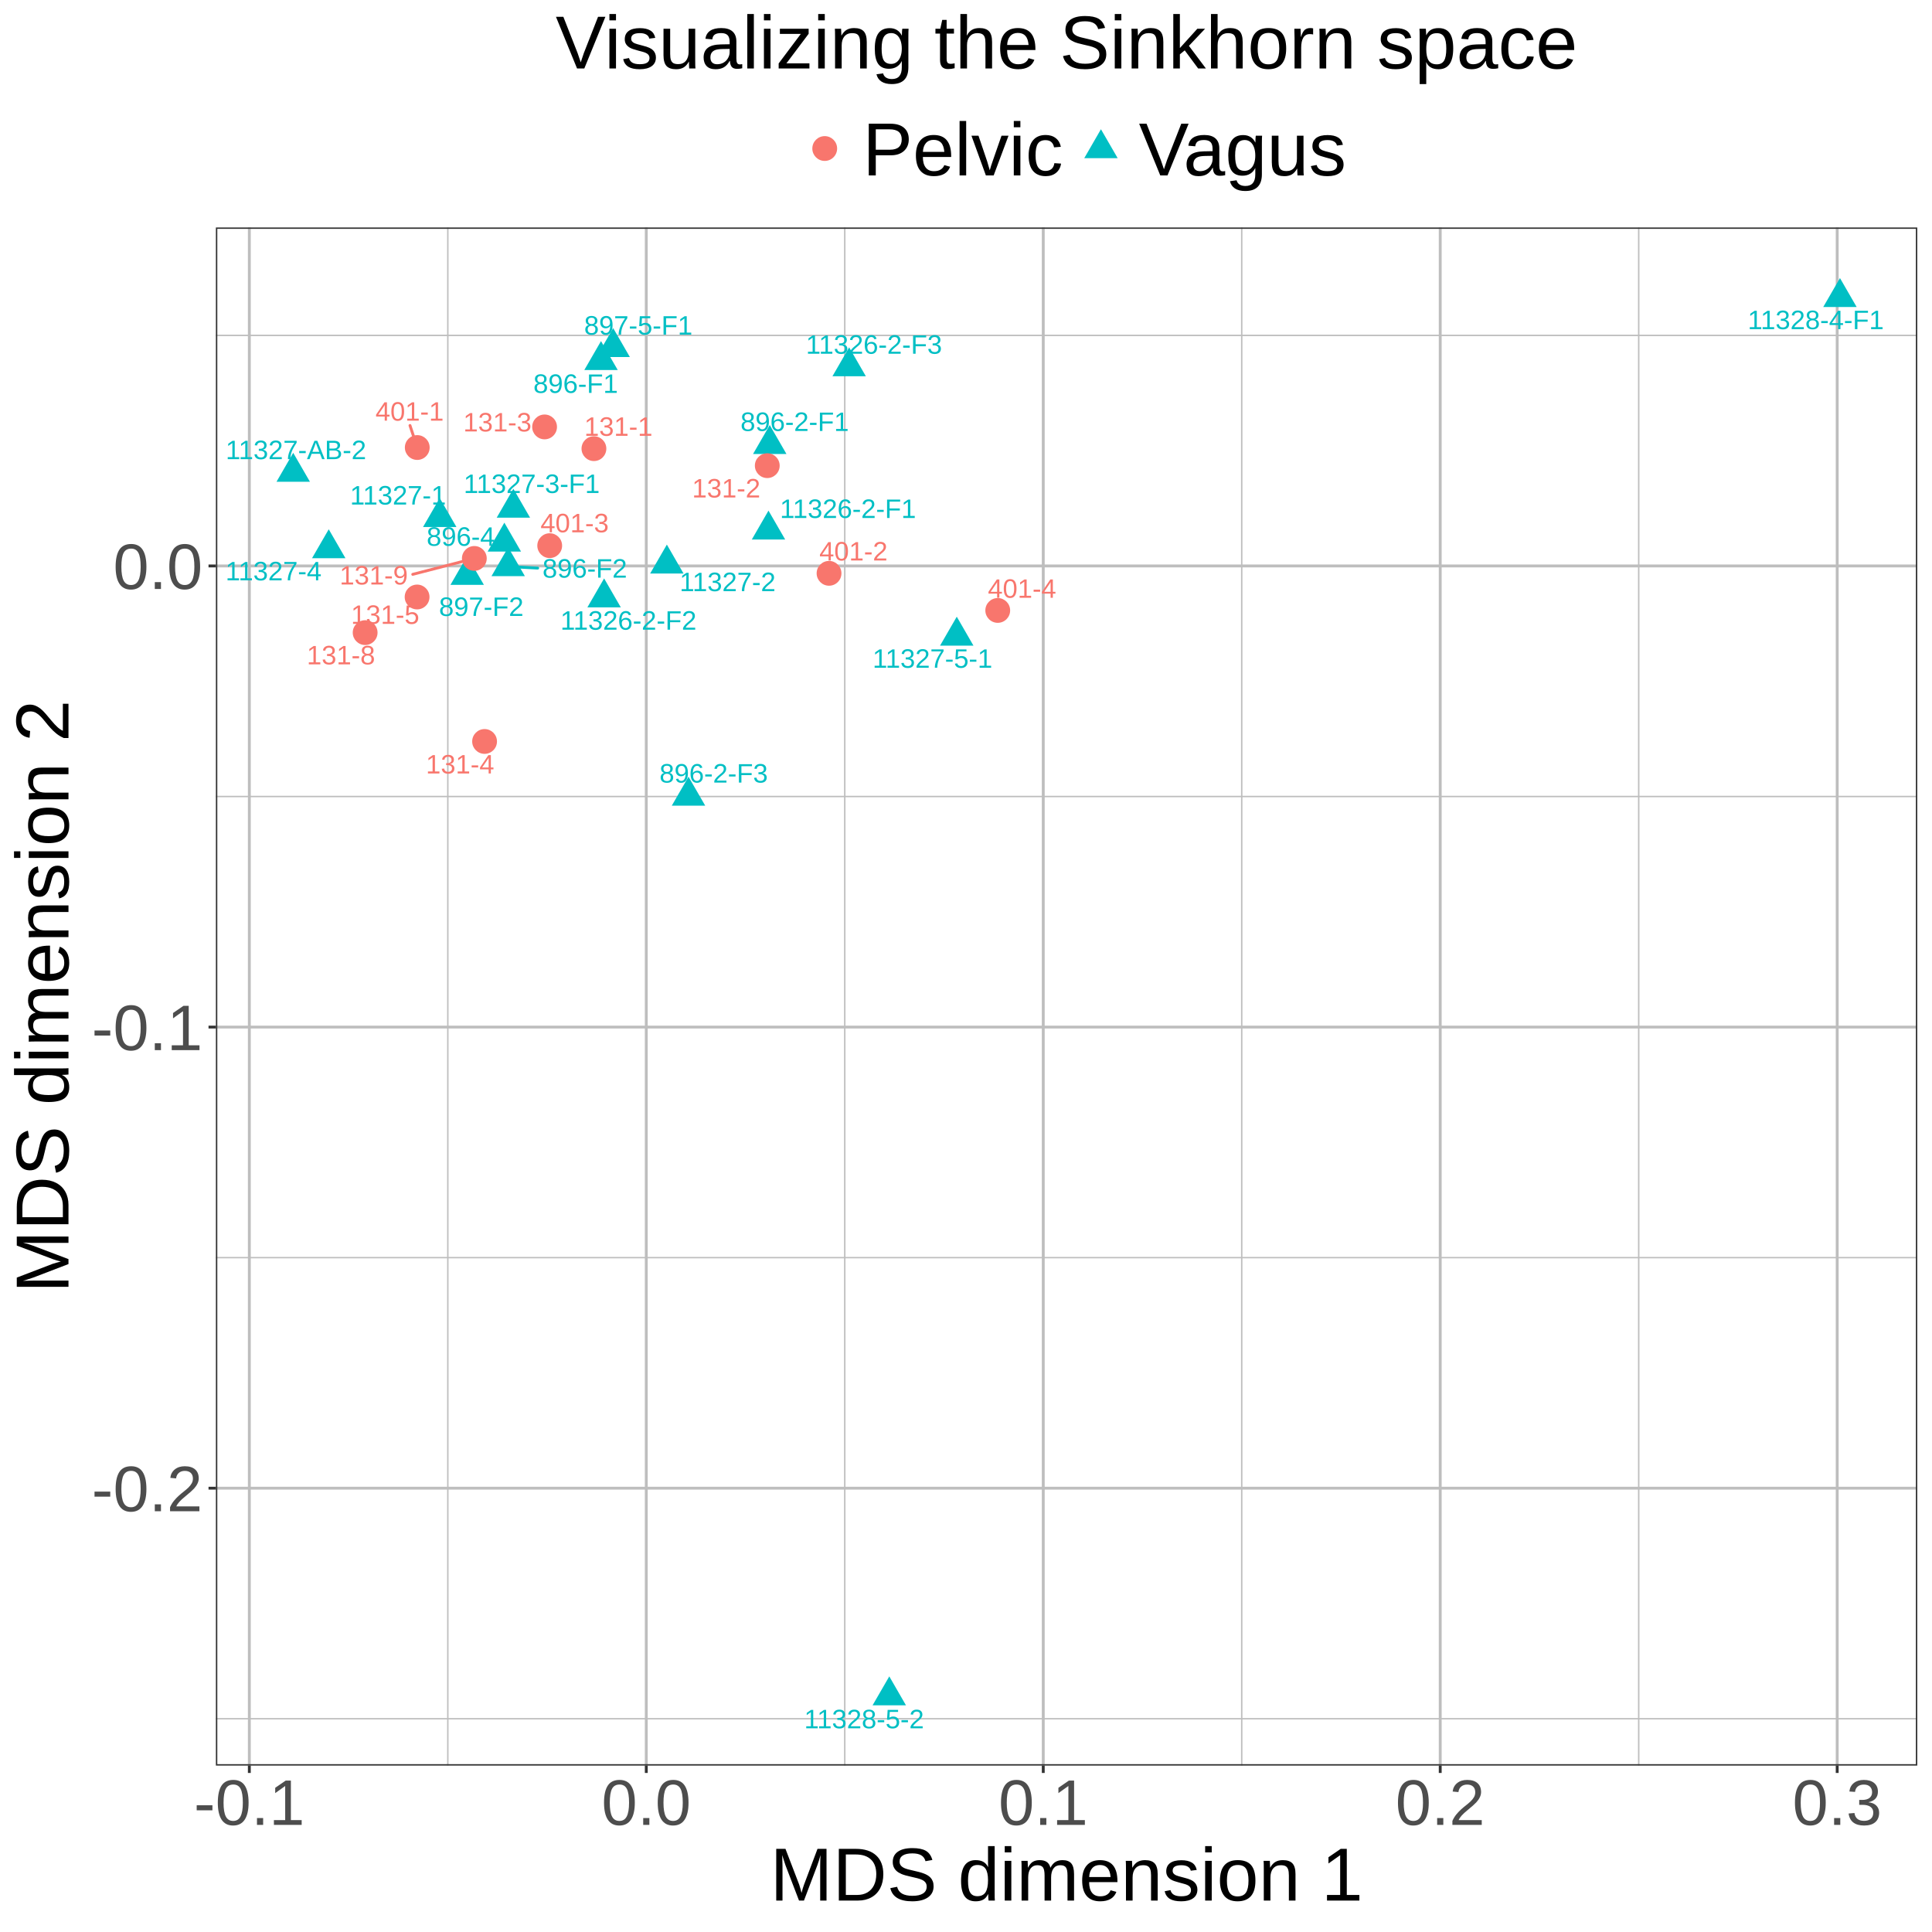
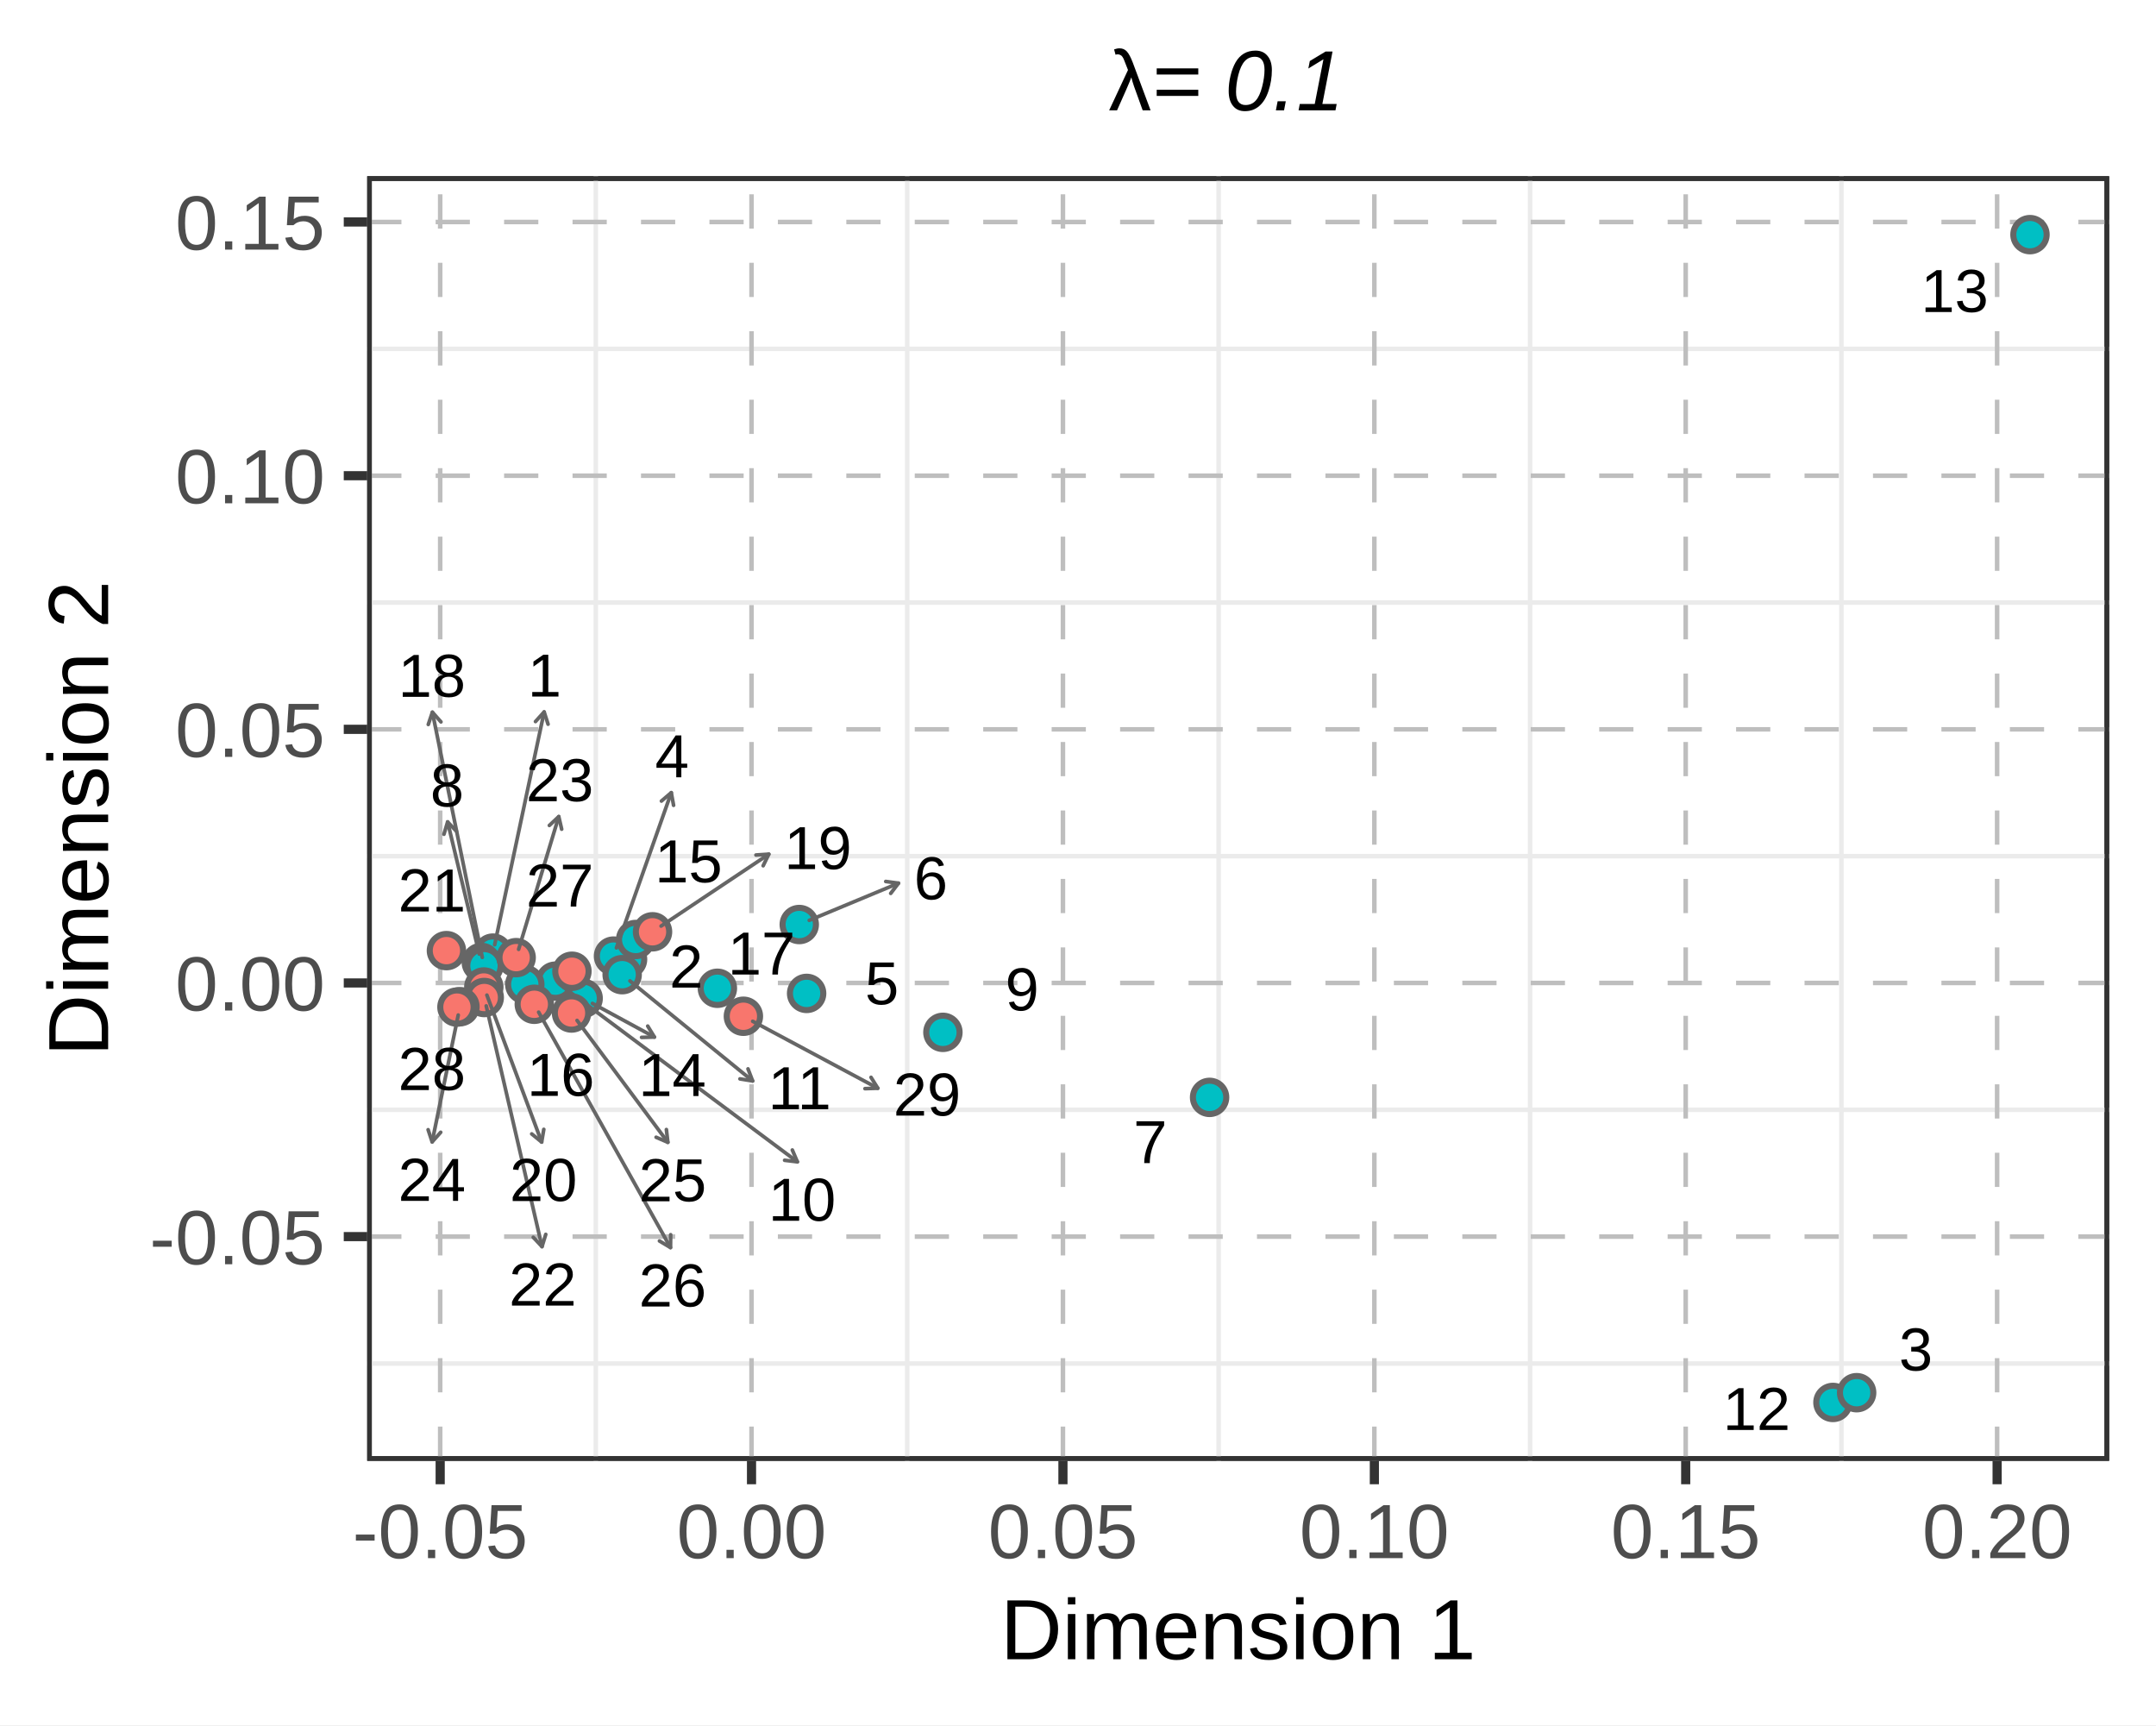
- <svg xmlns="http://www.w3.org/2000/svg" class="svglite" width="720.00pt" height="720.00pt" viewBox="0 0 720.00 720.00">
+ <svg xmlns="http://www.w3.org/2000/svg" class="svglite" width="252.00pt" height="201.60pt" viewBox="0 0 252.00 201.60">
  <defs>
    <style type="text/css">
    .svglite line, .svglite polyline, .svglite polygon, .svglite path, .svglite rect, .svglite circle {
      fill: none;
      stroke: #000000;
      stroke-linecap: round;
      stroke-linejoin: round;
      stroke-miterlimit: 10.00;
    }
    .svglite text {
      white-space: pre;
    }
  </style>
  </defs>
  <rect width="100%" height="100%" style="stroke: none; fill: #FFFFFF;" />
  <defs>
-     <clipPath id="cpMC4wMHw3MjAuMDB8MC4wMHw3MjAuMDA=">
-       <rect x="0.00" y="0.00" width="720.00" height="720.00" />
+     <clipPath id="cpMC4wMHwyNTIuMDB8MC4wMHwyMDEuNjA=">
+       <rect x="0.00" y="0.00" width="252.00" height="201.60" />
    </clipPath>
  </defs>
-   <g clip-path="url(#cpMC4wMHw3MjAuMDB8MC4wMHw3MjAuMDA=)">
-     <rect x="0.00" y="0.00" width="720.00" height="720.00" style="stroke-width: 1.07; stroke: #FFFFFF; fill: #FFFFFF;" />
+   <g clip-path="url(#cpMC4wMHwyNTIuMDB8MC4wMHwyMDEuNjA=)">
+     <rect x="0.00" y="0.00" width="252.00" height="201.60" style="stroke-width: 1.07; stroke: #FFFFFF; fill: #FFFFFF;" />
  </g>
  <defs>
-     <clipPath id="cpODAuNDV8NzE0LjUyfDg0Ljc2fDY1Ny45OA==">
-       <rect x="80.45" y="84.76" width="634.07" height="573.22" />
+     <clipPath id="cpNDIuOTJ8MjQ2LjUyfDIwLjYwfDE3MC43MQ==">
+       <rect x="42.92" y="20.60" width="203.60" height="150.11" />
    </clipPath>
  </defs>
-   <g clip-path="url(#cpODAuNDV8NzE0LjUyfDg0Ljc2fDY1Ny45OA==)">
-     <rect x="80.45" y="84.76" width="634.07" height="573.22" style="stroke-width: 1.07; stroke: none; fill: #FFFFFF;" />
-     <polyline points="80.45,640.52 714.52,640.52 " style="stroke-width: 0.53; stroke: #BEBEBE; stroke-linecap: butt;" />
-     <polyline points="80.45,468.68 714.52,468.68 " style="stroke-width: 0.53; stroke: #BEBEBE; stroke-linecap: butt;" />
-     <polyline points="80.45,296.83 714.52,296.83 " style="stroke-width: 0.53; stroke: #BEBEBE; stroke-linecap: butt;" />
-     <polyline points="80.45,124.99 714.52,124.99 " style="stroke-width: 0.53; stroke: #BEBEBE; stroke-linecap: butt;" />
-     <polyline points="166.89,657.98 166.89,84.76 " style="stroke-width: 0.53; stroke: #BEBEBE; stroke-linecap: butt;" />
-     <polyline points="314.82,657.98 314.82,84.76 " style="stroke-width: 0.53; stroke: #BEBEBE; stroke-linecap: butt;" />
-     <polyline points="462.76,657.98 462.76,84.76 " style="stroke-width: 0.53; stroke: #BEBEBE; stroke-linecap: butt;" />
-     <polyline points="610.70,657.98 610.70,84.76 " style="stroke-width: 0.53; stroke: #BEBEBE; stroke-linecap: butt;" />
-     <polyline points="80.45,554.60 714.52,554.60 " style="stroke-width: 1.07; stroke: #BEBEBE; stroke-linecap: butt;" />
-     <polyline points="80.45,382.76 714.52,382.76 " style="stroke-width: 1.07; stroke: #BEBEBE; stroke-linecap: butt;" />
-     <polyline points="80.45,210.91 714.52,210.91 " style="stroke-width: 1.07; stroke: #BEBEBE; stroke-linecap: butt;" />
-     <polyline points="92.92,657.98 92.92,84.76 " style="stroke-width: 1.07; stroke: #BEBEBE; stroke-linecap: butt;" />
-     <polyline points="240.85,657.98 240.85,84.76 " style="stroke-width: 1.07; stroke: #BEBEBE; stroke-linecap: butt;" />
-     <polyline points="388.79,657.98 388.79,84.76 " style="stroke-width: 1.07; stroke: #BEBEBE; stroke-linecap: butt;" />
-     <polyline points="536.73,657.98 536.73,84.76 " style="stroke-width: 1.07; stroke: #BEBEBE; stroke-linecap: butt;" />
-     <polyline points="684.67,657.98 684.67,84.76 " style="stroke-width: 1.07; stroke: #BEBEBE; stroke-linecap: butt;" />
-     <polygon points="225.13,215.56 231.36,226.35 218.90,226.35 " style="stroke-width: 0.71; stroke: none; fill: #00BFC4;" />
-     <polygon points="316.45,129.44 322.68,140.22 310.23,140.22 " style="stroke-width: 0.71; stroke: none; fill: #00BFC4;" />
-     <polygon points="286.39,190.29 292.62,201.07 280.17,201.07 " style="stroke-width: 0.71; stroke: none; fill: #00BFC4;" />
-     <polygon points="163.88,185.61 170.10,196.40 157.65,196.40 " style="stroke-width: 0.71; stroke: none; fill: #00BFC4;" />
-     <polygon points="248.52,202.95 254.74,213.74 242.29,213.74 " style="stroke-width: 0.71; stroke: none; fill: #00BFC4;" />
-     <polygon points="191.32,182.15 197.55,192.93 185.10,192.93 " style="stroke-width: 0.71; stroke: none; fill: #00BFC4;" />
-     <polygon points="122.51,197.25 128.74,208.03 116.28,208.03 " style="stroke-width: 0.71; stroke: none; fill: #00BFC4;" />
-     <polygon points="356.56,229.82 362.78,240.61 350.33,240.61 " style="stroke-width: 0.71; stroke: none; fill: #00BFC4;" />
-     <polygon points="109.27,168.75 115.50,179.53 103.05,179.53 " style="stroke-width: 0.71; stroke: none; fill: #00BFC4;" />
-     <polygon points="685.70,103.63 691.92,114.41 679.47,114.41 " style="stroke-width: 0.71; stroke: none; fill: #00BFC4;" />
-     <polygon points="331.41,624.74 337.63,635.52 325.18,635.52 " style="stroke-width: 0.71; stroke: none; fill: #00BFC4;" />
-     <polygon points="286.86,158.40 293.09,169.19 280.64,169.19 " style="stroke-width: 0.71; stroke: none; fill: #00BFC4;" />
-     <polygon points="256.59,289.46 262.81,300.24 250.36,300.24 " style="stroke-width: 0.71; stroke: none; fill: #00BFC4;" />
-     <polygon points="187.96,194.78 194.18,205.56 181.73,205.56 " style="stroke-width: 0.71; stroke: none; fill: #00BFC4;" />
-     <polygon points="223.98,127.11 230.21,137.89 217.76,137.89 " style="stroke-width: 0.71; stroke: none; fill: #00BFC4;" />
-     <polygon points="189.39,203.93 195.61,214.72 183.16,214.72 " style="stroke-width: 0.71; stroke: none; fill: #00BFC4;" />
-     <polygon points="228.51,122.27 234.73,133.05 222.28,133.05 " style="stroke-width: 0.71; stroke: none; fill: #00BFC4;" />
-     <polygon points="174.10,207.16 180.33,217.95 167.88,217.95 " style="stroke-width: 0.71; stroke: none; fill: #00BFC4;" />
-     <circle cx="221.34" cy="167.20" r="4.62" style="stroke-width: 0.71; stroke: none; fill: #F8766D;" />
-     <circle cx="285.94" cy="173.54" r="4.62" style="stroke-width: 0.71; stroke: none; fill: #F8766D;" />
-     <circle cx="202.95" cy="159.10" r="4.62" style="stroke-width: 0.71; stroke: none; fill: #F8766D;" />
-     <circle cx="180.59" cy="276.32" r="4.62" style="stroke-width: 0.71; stroke: none; fill: #F8766D;" />
-     <circle cx="155.44" cy="222.48" r="4.62" style="stroke-width: 0.71; stroke: none; fill: #F8766D;" />
-     <circle cx="136.08" cy="235.76" r="4.62" style="stroke-width: 0.71; stroke: none; fill: #F8766D;" />
-     <circle cx="176.77" cy="208.11" r="4.62" style="stroke-width: 0.71; stroke: none; fill: #F8766D;" />
-     <circle cx="155.50" cy="166.78" r="4.62" style="stroke-width: 0.71; stroke: none; fill: #F8766D;" />
-     <circle cx="308.96" cy="213.66" r="4.62" style="stroke-width: 0.71; stroke: none; fill: #F8766D;" />
-     <circle cx="204.86" cy="203.35" r="4.62" style="stroke-width: 0.71; stroke: none; fill: #F8766D;" />
-     <circle cx="371.83" cy="227.49" r="4.62" style="stroke-width: 0.71; stroke: none; fill: #F8766D;" />
-     <line x1="200.37" y1="211.71" x2="190.58" y2="211.19" style="stroke-width: 1.07; stroke: #00BFC4;" />
-     <line x1="153.82" y1="214.04" x2="175.62" y2="208.40" style="stroke-width: 1.07; stroke: #F8766D;" />
-     <line x1="152.79" y1="158.57" x2="155.16" y2="165.74" style="stroke-width: 1.07; stroke: #F8766D;" />
-     <text x="234.21" y="234.67" text-anchor="middle" style="font-size: 9.96px;fill: #00BFC4; font-family: &quot;Arial&quot;;" textLength="50.72px" lengthAdjust="spacingAndGlyphs">11326-2-F2</text>
-     <text x="325.72" y="131.83" text-anchor="middle" style="font-size: 9.96px;fill: #00BFC4; font-family: &quot;Arial&quot;;" textLength="50.72px" lengthAdjust="spacingAndGlyphs">11326-2-F3</text>
-     <text x="316.02" y="193.03" text-anchor="middle" style="font-size: 9.96px;fill: #00BFC4; font-family: &quot;Arial&quot;;" textLength="50.72px" lengthAdjust="spacingAndGlyphs">11326-2-F1</text>
-     <text x="148.34" y="188.02" text-anchor="middle" style="font-size: 9.96px;fill: #00BFC4; font-family: &quot;Arial&quot;;" textLength="35.79px" lengthAdjust="spacingAndGlyphs">11327-1</text>
-     <text x="271.17" y="220.30" text-anchor="middle" style="font-size: 9.96px;fill: #00BFC4; font-family: &quot;Arial&quot;;" textLength="35.79px" lengthAdjust="spacingAndGlyphs">11327-2</text>
-     <text x="198.16" y="183.72" text-anchor="middle" style="font-size: 9.96px;fill: #00BFC4; font-family: &quot;Arial&quot;;" textLength="50.72px" lengthAdjust="spacingAndGlyphs">11327-3-F1</text>
-     <text x="101.94" y="216.28" text-anchor="middle" style="font-size: 9.96px;fill: #00BFC4; font-family: &quot;Arial&quot;;" textLength="35.79px" lengthAdjust="spacingAndGlyphs">11327-4</text>
-     <text x="347.52" y="248.86" text-anchor="middle" style="font-size: 9.96px;fill: #00BFC4; font-family: &quot;Arial&quot;;" textLength="44.64px" lengthAdjust="spacingAndGlyphs">11327-5-1</text>
-     <text x="110.31" y="171.11" text-anchor="middle" style="font-size: 9.96px;fill: #00BFC4; font-family: &quot;Arial&quot;;" textLength="52.38px" lengthAdjust="spacingAndGlyphs">11327-AB-2</text>
-     <text x="676.70" y="122.66" text-anchor="middle" style="font-size: 9.96px;fill: #00BFC4; font-family: &quot;Arial&quot;;" textLength="50.72px" lengthAdjust="spacingAndGlyphs">11328-4-F1</text>
-     <text x="322.03" y="644.08" text-anchor="middle" style="font-size: 9.96px;fill: #00BFC4; font-family: &quot;Arial&quot;;" textLength="44.64px" lengthAdjust="spacingAndGlyphs">11328-5-2</text>
-     <text x="296.16" y="160.61" text-anchor="middle" style="font-size: 9.96px;fill: #00BFC4; font-family: &quot;Arial&quot;;" textLength="40.38px" lengthAdjust="spacingAndGlyphs">896-2-F1</text>
-     <text x="265.97" y="291.64" text-anchor="middle" style="font-size: 9.96px;fill: #00BFC4; font-family: &quot;Arial&quot;;" textLength="40.38px" lengthAdjust="spacingAndGlyphs">896-2-F3</text>
-     <text x="171.73" y="203.40" text-anchor="middle" style="font-size: 9.96px;fill: #00BFC4; font-family: &quot;Arial&quot;;" textLength="25.46px" lengthAdjust="spacingAndGlyphs">896-4</text>
-     <text x="214.54" y="146.42" text-anchor="middle" style="font-size: 9.96px;fill: #00BFC4; font-family: &quot;Arial&quot;;" textLength="31.54px" lengthAdjust="spacingAndGlyphs">896-F1</text>
-     <text x="217.94" y="215.27" text-anchor="middle" style="font-size: 9.96px;fill: #00BFC4; font-family: &quot;Arial&quot;;" textLength="31.54px" lengthAdjust="spacingAndGlyphs">896-F2</text>
-     <text x="237.89" y="124.70" text-anchor="middle" style="font-size: 9.96px;fill: #00BFC4; font-family: &quot;Arial&quot;;" textLength="40.38px" lengthAdjust="spacingAndGlyphs">897-5-F1</text>
-     <text x="179.37" y="229.54" text-anchor="middle" style="font-size: 9.96px;fill: #00BFC4; font-family: &quot;Arial&quot;;" textLength="31.54px" lengthAdjust="spacingAndGlyphs">897-F2</text>
-     <text x="230.47" y="162.41" text-anchor="middle" style="font-size: 9.96px;fill: #F8766D; font-family: &quot;Arial&quot;;" textLength="25.46px" lengthAdjust="spacingAndGlyphs">131-1</text>
-     <text x="270.65" y="185.40" text-anchor="middle" style="font-size: 9.96px;fill: #F8766D; font-family: &quot;Arial&quot;;" textLength="25.46px" lengthAdjust="spacingAndGlyphs">131-2</text>
-     <text x="185.37" y="160.79" text-anchor="middle" style="font-size: 9.96px;fill: #F8766D; font-family: &quot;Arial&quot;;" textLength="25.46px" lengthAdjust="spacingAndGlyphs">131-3</text>
-     <text x="171.45" y="288.26" text-anchor="middle" style="font-size: 9.96px;fill: #F8766D; font-family: &quot;Arial&quot;;" textLength="25.46px" lengthAdjust="spacingAndGlyphs">131-4</text>
-     <text x="143.54" y="232.50" text-anchor="middle" style="font-size: 9.96px;fill: #F8766D; font-family: &quot;Arial&quot;;" textLength="25.46px" lengthAdjust="spacingAndGlyphs">131-5</text>
-     <text x="127.06" y="247.59" text-anchor="middle" style="font-size: 9.96px;fill: #F8766D; font-family: &quot;Arial&quot;;" textLength="25.46px" lengthAdjust="spacingAndGlyphs">131-8</text>
-     <text x="139.29" y="217.82" text-anchor="middle" style="font-size: 9.96px;fill: #F8766D; font-family: &quot;Arial&quot;;" textLength="25.46px" lengthAdjust="spacingAndGlyphs">131-9</text>
-     <text x="152.66" y="156.77" text-anchor="middle" style="font-size: 9.96px;fill: #F8766D; font-family: &quot;Arial&quot;;" textLength="25.46px" lengthAdjust="spacingAndGlyphs">401-1</text>
-     <text x="318.07" y="208.88" text-anchor="middle" style="font-size: 9.96px;fill: #F8766D; font-family: &quot;Arial&quot;;" textLength="25.46px" lengthAdjust="spacingAndGlyphs">401-2</text>
-     <text x="214.15" y="198.37" text-anchor="middle" style="font-size: 9.96px;fill: #F8766D; font-family: &quot;Arial&quot;;" textLength="25.46px" lengthAdjust="spacingAndGlyphs">401-3</text>
-     <text x="380.88" y="222.78" text-anchor="middle" style="font-size: 9.96px;fill: #F8766D; font-family: &quot;Arial&quot;;" textLength="25.46px" lengthAdjust="spacingAndGlyphs">401-4</text>
-     <rect x="80.45" y="84.76" width="634.07" height="573.22" style="stroke-width: 1.07; stroke: #333333;" />
+   <g clip-path="url(#cpNDIuOTJ8MjQ2LjUyfDIwLjYwfDE3MC43MQ==)">
+     <rect x="42.92" y="20.60" width="203.60" height="150.11" style="stroke-width: 1.07; fill: #FFFFFF;" />
+     <polyline points="42.92,159.34 246.52,159.34 " style="stroke-width: 0.53; stroke: #EBEBEB; stroke-linecap: butt;" />
+     <polyline points="42.92,129.69 246.52,129.69 " style="stroke-width: 0.53; stroke: #EBEBEB; stroke-linecap: butt;" />
+     <polyline points="42.92,100.05 246.52,100.05 " style="stroke-width: 0.53; stroke: #EBEBEB; stroke-linecap: butt;" />
+     <polyline points="42.92,70.41 246.52,70.41 " style="stroke-width: 0.53; stroke: #EBEBEB; stroke-linecap: butt;" />
+     <polyline points="42.92,40.77 246.52,40.77 " style="stroke-width: 0.53; stroke: #EBEBEB; stroke-linecap: butt;" />
+     <polyline points="69.64,170.71 69.64,20.60 " style="stroke-width: 0.53; stroke: #EBEBEB; stroke-linecap: butt;" />
+     <polyline points="106.04,170.71 106.04,20.60 " style="stroke-width: 0.53; stroke: #EBEBEB; stroke-linecap: butt;" />
+     <polyline points="142.44,170.71 142.44,20.60 " style="stroke-width: 0.53; stroke: #EBEBEB; stroke-linecap: butt;" />
+     <polyline points="178.84,170.71 178.84,20.60 " style="stroke-width: 0.53; stroke: #EBEBEB; stroke-linecap: butt;" />
+     <polyline points="215.23,170.71 215.23,20.60 " style="stroke-width: 0.53; stroke: #EBEBEB; stroke-linecap: butt;" />
+     <polyline points="42.92,144.51 246.52,144.51 " style="stroke-width: 0.53; stroke: #BEBEBE; stroke-dasharray: 4.00,4.00; stroke-linecap: butt;" />
+     <polyline points="42.92,114.87 246.52,114.87 " style="stroke-width: 0.53; stroke: #BEBEBE; stroke-dasharray: 4.00,4.00; stroke-linecap: butt;" />
+     <polyline points="42.92,85.23 246.52,85.23 " style="stroke-width: 0.53; stroke: #BEBEBE; stroke-dasharray: 4.00,4.00; stroke-linecap: butt;" />
+     <polyline points="42.92,55.59 246.52,55.59 " style="stroke-width: 0.53; stroke: #BEBEBE; stroke-dasharray: 4.00,4.00; stroke-linecap: butt;" />
+     <polyline points="42.92,25.94 246.52,25.94 " style="stroke-width: 0.53; stroke: #BEBEBE; stroke-dasharray: 4.00,4.00; stroke-linecap: butt;" />
+     <polyline points="51.45,170.71 51.45,20.60 " style="stroke-width: 0.53; stroke: #BEBEBE; stroke-dasharray: 4.00,4.00; stroke-linecap: butt;" />
+     <polyline points="87.84,170.71 87.84,20.60 " style="stroke-width: 0.53; stroke: #BEBEBE; stroke-dasharray: 4.00,4.00; stroke-linecap: butt;" />
+     <polyline points="124.24,170.71 124.24,20.60 " style="stroke-width: 0.53; stroke: #BEBEBE; stroke-dasharray: 4.00,4.00; stroke-linecap: butt;" />
+     <polyline points="160.64,170.71 160.64,20.60 " style="stroke-width: 0.53; stroke: #BEBEBE; stroke-dasharray: 4.00,4.00; stroke-linecap: butt;" />
+     <polyline points="197.03,170.71 197.03,20.60 " style="stroke-width: 0.53; stroke: #BEBEBE; stroke-dasharray: 4.00,4.00; stroke-linecap: butt;" />
+     <polyline points="233.43,170.71 233.43,20.60 " style="stroke-width: 0.53; stroke: #BEBEBE; stroke-dasharray: 4.00,4.00; stroke-linecap: butt;" />
+     <circle cx="57.62" cy="111.38" r="1.95" style="stroke-width: 0.71; stroke: #666666; fill: #00BFC4;" />
+     <circle cx="73.35" cy="112.11" r="1.95" style="stroke-width: 0.71; stroke: #666666; fill: #00BFC4;" />
+     <circle cx="214.24" cy="163.89" r="1.95" style="stroke-width: 0.71; stroke: #666666; fill: #00BFC4;" />
+     <circle cx="237.27" cy="27.42" r="1.95" style="stroke-width: 0.71; stroke: #666666; fill: #00BFC4;" />
+     <circle cx="217.01" cy="162.75" r="1.95" style="stroke-width: 0.71; stroke: #666666; fill: #00BFC4;" />
+     <circle cx="71.71" cy="111.73" r="1.95" style="stroke-width: 0.71; stroke: #666666; fill: #00BFC4;" />
+     <circle cx="94.28" cy="116.09" r="1.95" style="stroke-width: 0.71; stroke: #666666; fill: #00BFC4;" />
+     <circle cx="68.16" cy="116.67" r="1.95" style="stroke-width: 0.71; stroke: #666666; fill: #00BFC4;" />
+     <circle cx="93.42" cy="108.04" r="1.95" style="stroke-width: 0.71; stroke: #666666; fill: #00BFC4;" />
+     <circle cx="141.38" cy="128.24" r="1.95" style="stroke-width: 0.71; stroke: #666666; fill: #00BFC4;" />
+     <circle cx="56.26" cy="112.47" r="1.95" style="stroke-width: 0.71; stroke: #666666; fill: #00BFC4;" />
+     <circle cx="110.21" cy="120.64" r="1.95" style="stroke-width: 0.71; stroke: #666666; fill: #00BFC4;" />
+     <circle cx="64.91" cy="114.66" r="1.95" style="stroke-width: 0.71; stroke: #666666; fill: #00BFC4;" />
+     <circle cx="72.72" cy="113.90" r="1.95" style="stroke-width: 0.71; stroke: #666666; fill: #00BFC4;" />
+     <circle cx="74.30" cy="109.79" r="1.95" style="stroke-width: 0.71; stroke: #666666; fill: #00BFC4;" />
+     <circle cx="61.34" cy="115.04" r="1.95" style="stroke-width: 0.71; stroke: #666666; fill: #00BFC4;" />
+     <circle cx="83.85" cy="115.49" r="1.95" style="stroke-width: 0.71; stroke: #666666; fill: #00BFC4;" />
+     <circle cx="56.57" cy="112.86" r="1.95" style="stroke-width: 0.71; stroke: #666666; fill: #00BFC4;" />
+     <circle cx="76.27" cy="108.89" r="1.95" style="stroke-width: 0.71; stroke: #666666; fill: #F8766D;" />
+     <circle cx="56.55" cy="115.34" r="1.95" style="stroke-width: 0.71; stroke: #666666; fill: #F8766D;" />
+     <circle cx="52.18" cy="111.09" r="1.95" style="stroke-width: 0.71; stroke: #666666; fill: #F8766D;" />
+     <circle cx="56.60" cy="116.57" r="1.95" style="stroke-width: 0.71; stroke: #666666; fill: #F8766D;" />
+     <circle cx="60.33" cy="111.91" r="1.95" style="stroke-width: 0.71; stroke: #666666; fill: #F8766D;" />
+     <circle cx="53.76" cy="117.64" r="1.95" style="stroke-width: 0.71; stroke: #666666; fill: #F8766D;" />
+     <circle cx="66.80" cy="118.38" r="1.95" style="stroke-width: 0.71; stroke: #666666; fill: #F8766D;" />
+     <circle cx="62.45" cy="117.36" r="1.95" style="stroke-width: 0.71; stroke: #666666; fill: #F8766D;" />
+     <circle cx="66.85" cy="113.50" r="1.95" style="stroke-width: 0.71; stroke: #666666; fill: #F8766D;" />
+     <circle cx="53.41" cy="117.69" r="1.95" style="stroke-width: 0.71; stroke: #666666; fill: #F8766D;" />
+     <circle cx="86.89" cy="118.76" r="1.95" style="stroke-width: 0.71; stroke: #666666; fill: #F8766D;" />
+     <line x1="63.60" y1="83.20" x2="57.82" y2="110.40" style="stroke-width: 0.43; stroke: #666666;" />
+     <polyline points="64.06,84.63 63.60,83.20 62.59,84.32 " style="stroke-width: 0.43; stroke: #666666;" />
+     <line x1="78.46" y1="92.63" x2="72.05" y2="110.77" style="stroke-width: 0.43; stroke: #666666;" />
+     <polyline points="78.73,94.11 78.46,92.63 77.31,93.61 " style="stroke-width: 0.43; stroke: #666666;" />
+     <line x1="76.49" y1="121.19" x2="69.25" y2="117.26" style="stroke-width: 0.43; stroke: #666666;" />
+     <polyline points="74.99,121.23 76.49,121.19 75.71,119.91 " style="stroke-width: 0.43; stroke: #666666;" />
+     <line x1="105.02" y1="103.21" x2="94.59" y2="107.55" style="stroke-width: 0.43; stroke: #666666;" />
+     <polyline points="104.11,104.40 105.02,103.21 103.53,103.01 " style="stroke-width: 0.43; stroke: #666666;" />
+     <line x1="52.32" y1="96.05" x2="56.02" y2="111.49" style="stroke-width: 0.43; stroke: #666666;" />
+     <polyline points="53.35,97.14 52.32,96.05 51.89,97.49 " style="stroke-width: 0.43; stroke: #666666;" />
+     <line x1="93.20" y1="135.77" x2="65.86" y2="115.37" style="stroke-width: 0.43; stroke: #666666;" />
+     <polyline points="91.71,135.59 93.20,135.77 92.61,134.39 " style="stroke-width: 0.43; stroke: #666666;" />
+     <line x1="87.97" y1="126.32" x2="73.63" y2="114.63" style="stroke-width: 0.43; stroke: #666666;" />
+     <polyline points="86.49,126.08 87.97,126.32 87.43,124.91 " style="stroke-width: 0.43; stroke: #666666;" />
+     <line x1="50.54" y1="83.23" x2="56.37" y2="111.88" style="stroke-width: 0.43; stroke: #666666;" />
+     <polyline points="51.54,84.36 50.54,83.23 50.06,84.66 " style="stroke-width: 0.43; stroke: #666666;" />
+     <line x1="89.86" y1="99.82" x2="77.27" y2="108.22" style="stroke-width: 0.43; stroke: #666666;" />
+     <polyline points="89.20,101.17 89.86,99.82 88.36,99.92 " style="stroke-width: 0.43; stroke: #666666;" />
+     <line x1="63.31" y1="133.46" x2="56.91" y2="116.29" style="stroke-width: 0.43; stroke: #666666;" />
+     <polyline points="62.15,132.51 63.31,133.46 63.56,131.98 " style="stroke-width: 0.43; stroke: #666666;" />
+     <line x1="63.35" y1="145.68" x2="56.83" y2="117.55" style="stroke-width: 0.43; stroke: #666666;" />
+     <polyline points="62.33,144.59 63.35,145.68 63.79,144.25 " style="stroke-width: 0.43; stroke: #666666;" />
+     <line x1="65.31" y1="95.43" x2="60.62" y2="110.94" style="stroke-width: 0.43; stroke: #666666;" />
+     <polyline points="65.65,96.90 65.31,95.43 64.21,96.46 " style="stroke-width: 0.43; stroke: #666666;" />
+     <line x1="50.51" y1="133.44" x2="53.56" y2="118.62" style="stroke-width: 0.43; stroke: #666666;" />
+     <polyline points="50.04,132.02 50.51,133.44 51.51,132.32 " style="stroke-width: 0.43; stroke: #666666;" />
+     <line x1="78.06" y1="133.49" x2="67.45" y2="119.25" style="stroke-width: 0.43; stroke: #666666;" />
+     <polyline points="76.69,132.90 78.06,133.49 77.89,132.00 " style="stroke-width: 0.43; stroke: #666666;" />
+     <line x1="78.37" y1="145.79" x2="62.96" y2="118.28" style="stroke-width: 0.43; stroke: #666666;" />
+     <polyline points="77.08,145.02 78.37,145.79 78.39,144.29 " style="stroke-width: 0.43; stroke: #666666;" />
+     <line x1="102.60" y1="127.17" x2="87.98" y2="119.35" style="stroke-width: 0.43; stroke: #666666;" />
+     <polyline points="101.10,127.22 102.60,127.17 101.81,125.90 " style="stroke-width: 0.43; stroke: #666666;" />
+     <text x="63.64" y="81.40" text-anchor="middle" style="font-size: 7.11px; font-family: &quot;Arial&quot;;" textLength="3.95px" lengthAdjust="spacingAndGlyphs">1</text>
+     <text x="80.21" y="115.41" text-anchor="middle" style="font-size: 7.11px; font-family: &quot;Arial&quot;;" textLength="3.95px" lengthAdjust="spacingAndGlyphs">2</text>
+     <text x="205.32" y="167.11" text-anchor="middle" style="font-size: 7.11px; font-family: &quot;Arial&quot;;" textLength="7.91px" lengthAdjust="spacingAndGlyphs">12</text>
+     <text x="228.47" y="36.46" text-anchor="middle" style="font-size: 7.11px; font-family: &quot;Arial&quot;;" textLength="7.91px" lengthAdjust="spacingAndGlyphs">13</text>
+     <text x="223.93" y="160.16" text-anchor="middle" style="font-size: 7.11px; font-family: &quot;Arial&quot;;" textLength="3.95px" lengthAdjust="spacingAndGlyphs">3</text>
+     <text x="78.55" y="90.83" text-anchor="middle" style="font-size: 7.11px; font-family: &quot;Arial&quot;;" textLength="3.95px" lengthAdjust="spacingAndGlyphs">4</text>
+     <text x="103.08" y="117.37" text-anchor="middle" style="font-size: 7.11px; font-family: &quot;Arial&quot;;" textLength="3.95px" lengthAdjust="spacingAndGlyphs">5</text>
+     <text x="78.58" y="128.08" text-anchor="middle" style="font-size: 7.11px; font-family: &quot;Arial&quot;;" textLength="7.91px" lengthAdjust="spacingAndGlyphs">14</text>
+     <text x="108.80" y="105.10" text-anchor="middle" style="font-size: 7.11px; font-family: &quot;Arial&quot;;" textLength="3.95px" lengthAdjust="spacingAndGlyphs">6</text>
+     <text x="134.45" y="135.92" text-anchor="middle" style="font-size: 7.11px; font-family: &quot;Arial&quot;;" textLength="3.95px" lengthAdjust="spacingAndGlyphs">7</text>
+     <text x="52.26" y="94.25" text-anchor="middle" style="font-size: 7.11px; font-family: &quot;Arial&quot;;" textLength="3.95px" lengthAdjust="spacingAndGlyphs">8</text>
+     <text x="119.47" y="118.08" text-anchor="middle" style="font-size: 7.11px; font-family: &quot;Arial&quot;;" textLength="3.95px" lengthAdjust="spacingAndGlyphs">9</text>
+     <text x="93.75" y="142.66" text-anchor="middle" style="font-size: 7.11px; font-family: &quot;Arial&quot;;" textLength="7.91px" lengthAdjust="spacingAndGlyphs">10</text>
+     <text x="93.46" y="129.62" text-anchor="middle" style="font-size: 7.11px; font-family: &quot;Arial&quot;;" textLength="7.38px" lengthAdjust="spacingAndGlyphs">11</text>
+     <text x="80.48" y="103.11" text-anchor="middle" style="font-size: 7.11px; font-family: &quot;Arial&quot;;" textLength="7.91px" lengthAdjust="spacingAndGlyphs">15</text>
+     <text x="65.54" y="128.06" text-anchor="middle" style="font-size: 7.11px; font-family: &quot;Arial&quot;;" textLength="7.91px" lengthAdjust="spacingAndGlyphs">16</text>
+     <text x="89.01" y="113.88" text-anchor="middle" style="font-size: 7.11px; font-family: &quot;Arial&quot;;" textLength="7.91px" lengthAdjust="spacingAndGlyphs">17</text>
+     <text x="50.48" y="81.43" text-anchor="middle" style="font-size: 7.11px; font-family: &quot;Arial&quot;;" textLength="7.91px" lengthAdjust="spacingAndGlyphs">18</text>
+     <text x="95.61" y="101.56" text-anchor="middle" style="font-size: 7.11px; font-family: &quot;Arial&quot;;" textLength="7.91px" lengthAdjust="spacingAndGlyphs">19</text>
+     <text x="63.52" y="140.35" text-anchor="middle" style="font-size: 7.11px; font-family: &quot;Arial&quot;;" textLength="7.91px" lengthAdjust="spacingAndGlyphs">20</text>
+     <text x="50.48" y="106.51" text-anchor="middle" style="font-size: 7.11px; font-family: &quot;Arial&quot;;" textLength="7.91px" lengthAdjust="spacingAndGlyphs">21</text>
+     <text x="63.44" y="152.57" text-anchor="middle" style="font-size: 7.11px; font-family: &quot;Arial&quot;;" textLength="7.91px" lengthAdjust="spacingAndGlyphs">22</text>
+     <text x="65.43" y="93.63" text-anchor="middle" style="font-size: 7.11px; font-family: &quot;Arial&quot;;" textLength="7.91px" lengthAdjust="spacingAndGlyphs">23</text>
+     <text x="50.48" y="140.33" text-anchor="middle" style="font-size: 7.11px; font-family: &quot;Arial&quot;;" textLength="7.91px" lengthAdjust="spacingAndGlyphs">24</text>
+     <text x="78.62" y="140.38" text-anchor="middle" style="font-size: 7.11px; font-family: &quot;Arial&quot;;" textLength="7.91px" lengthAdjust="spacingAndGlyphs">25</text>
+     <text x="78.62" y="152.68" text-anchor="middle" style="font-size: 7.11px; font-family: &quot;Arial&quot;;" textLength="7.91px" lengthAdjust="spacingAndGlyphs">26</text>
+     <text x="65.44" y="105.94" text-anchor="middle" style="font-size: 7.11px; font-family: &quot;Arial&quot;;" textLength="7.91px" lengthAdjust="spacingAndGlyphs">27</text>
+     <text x="50.48" y="127.38" text-anchor="middle" style="font-size: 7.11px; font-family: &quot;Arial&quot;;" textLength="7.91px" lengthAdjust="spacingAndGlyphs">28</text>
+     <text x="108.36" y="130.37" text-anchor="middle" style="font-size: 7.11px; font-family: &quot;Arial&quot;;" textLength="7.91px" lengthAdjust="spacingAndGlyphs">29</text>
+     <rect x="42.92" y="20.60" width="203.60" height="150.11" style="stroke-width: 1.07; stroke: #333333;" />
  </g>
-   <g clip-path="url(#cpMC4wMHw3MjAuMDB8MC4wMHw3MjAuMDA=)">
-     <text x="75.52" y="563.19" text-anchor="end" style="font-size: 24.00px;fill: #4D4D4D; font-family: &quot;Arial&quot;;" textLength="41.36px" lengthAdjust="spacingAndGlyphs">-0.2</text>
-     <text x="75.52" y="391.35" text-anchor="end" style="font-size: 24.00px;fill: #4D4D4D; font-family: &quot;Arial&quot;;" textLength="41.36px" lengthAdjust="spacingAndGlyphs">-0.1</text>
-     <text x="75.52" y="219.50" text-anchor="end" style="font-size: 24.00px;fill: #4D4D4D; font-family: &quot;Arial&quot;;" textLength="33.36px" lengthAdjust="spacingAndGlyphs">0.0</text>
-     <polyline points="77.71,554.60 80.45,554.60 " style="stroke-width: 1.07; stroke: #333333; stroke-linecap: butt;" />
-     <polyline points="77.71,382.76 80.45,382.76 " style="stroke-width: 1.07; stroke: #333333; stroke-linecap: butt;" />
-     <polyline points="77.71,210.91 80.45,210.91 " style="stroke-width: 1.07; stroke: #333333; stroke-linecap: butt;" />
-     <polyline points="92.92,660.72 92.92,657.98 " style="stroke-width: 1.07; stroke: #333333; stroke-linecap: butt;" />
-     <polyline points="240.85,660.72 240.85,657.98 " style="stroke-width: 1.07; stroke: #333333; stroke-linecap: butt;" />
-     <polyline points="388.79,660.72 388.79,657.98 " style="stroke-width: 1.07; stroke: #333333; stroke-linecap: butt;" />
-     <polyline points="536.73,660.72 536.73,657.98 " style="stroke-width: 1.07; stroke: #333333; stroke-linecap: butt;" />
-     <polyline points="684.67,660.72 684.67,657.98 " style="stroke-width: 1.07; stroke: #333333; stroke-linecap: butt;" />
-     <text x="92.92" y="680.09" text-anchor="middle" style="font-size: 24.00px;fill: #4D4D4D; font-family: &quot;Arial&quot;;" textLength="41.36px" lengthAdjust="spacingAndGlyphs">-0.1</text>
-     <text x="240.85" y="680.09" text-anchor="middle" style="font-size: 24.00px;fill: #4D4D4D; font-family: &quot;Arial&quot;;" textLength="33.36px" lengthAdjust="spacingAndGlyphs">0.0</text>
-     <text x="388.79" y="680.09" text-anchor="middle" style="font-size: 24.00px;fill: #4D4D4D; font-family: &quot;Arial&quot;;" textLength="33.36px" lengthAdjust="spacingAndGlyphs">0.1</text>
-     <text x="536.73" y="680.09" text-anchor="middle" style="font-size: 24.00px;fill: #4D4D4D; font-family: &quot;Arial&quot;;" textLength="33.36px" lengthAdjust="spacingAndGlyphs">0.2</text>
-     <text x="684.67" y="680.09" text-anchor="middle" style="font-size: 24.00px;fill: #4D4D4D; font-family: &quot;Arial&quot;;" textLength="33.36px" lengthAdjust="spacingAndGlyphs">0.3</text>
-     <text x="286.99" y="708.28" style="font-size: 28.00px; font-family: &quot;Arial&quot;;" textLength="221.00px" lengthAdjust="spacingAndGlyphs">MDS dimension 1</text>
-     <text transform="translate(25.52,371.37) rotate(-90)" text-anchor="middle" style="font-size: 28.00px; font-family: &quot;Arial&quot;;" textLength="221.00px" lengthAdjust="spacingAndGlyphs">MDS dimension 2</text>
-     <rect x="287.76" y="36.90" width="219.46" height="36.90" style="stroke-width: 1.07; stroke: none; fill: #FFFFFF;" />
-     <rect x="298.71" y="42.38" width="17.28" height="25.94" style="stroke-width: 1.07; stroke: none; fill: #FFFFFF;" />
-     <circle cx="307.35" cy="55.35" r="4.62" style="stroke-width: 0.71; stroke: none; fill: #F8766D;" />
-     <rect x="401.65" y="42.38" width="17.28" height="25.94" style="stroke-width: 1.07; stroke: none; fill: #FFFFFF;" />
-     <polygon points="410.29,48.16 416.52,58.94 404.07,58.94 " style="stroke-width: 0.71; stroke: none; fill: #00BFC4;" />
-     <text x="321.47" y="65.37" style="font-size: 28.00px; font-family: &quot;Arial&quot;;" textLength="74.70px" lengthAdjust="spacingAndGlyphs">Pelvic</text>
-     <text x="424.41" y="65.37" style="font-size: 28.00px; font-family: &quot;Arial&quot;;" textLength="77.32px" lengthAdjust="spacingAndGlyphs">Vagus</text>
-     <text x="397.48" y="25.52" text-anchor="middle" style="font-size: 28.00px; font-family: &quot;Arial&quot;;" textLength="380.86px" lengthAdjust="spacingAndGlyphs">Visualizing the Sinkhorn space</text>
+   <g clip-path="url(#cpMC4wMHwyNTIuMDB8MC4wMHwyMDEuNjA=)">
+     <text x="37.99" y="147.74" text-anchor="end" style="font-size: 9.00px;fill: #4D4D4D; font-family: &quot;Arial&quot;;" textLength="20.51px" lengthAdjust="spacingAndGlyphs">-0.05</text>
+     <text x="37.99" y="118.09" text-anchor="end" style="font-size: 9.00px;fill: #4D4D4D; font-family: &quot;Arial&quot;;" textLength="17.51px" lengthAdjust="spacingAndGlyphs">0.00</text>
+     <text x="37.99" y="88.45" text-anchor="end" style="font-size: 9.00px;fill: #4D4D4D; font-family: &quot;Arial&quot;;" textLength="17.51px" lengthAdjust="spacingAndGlyphs">0.05</text>
+     <text x="37.99" y="58.81" text-anchor="end" style="font-size: 9.00px;fill: #4D4D4D; font-family: &quot;Arial&quot;;" textLength="17.51px" lengthAdjust="spacingAndGlyphs">0.10</text>
+     <text x="37.99" y="29.17" text-anchor="end" style="font-size: 9.00px;fill: #4D4D4D; font-family: &quot;Arial&quot;;" textLength="17.51px" lengthAdjust="spacingAndGlyphs">0.15</text>
+     <polyline points="40.18,144.51 42.92,144.51 " style="stroke-width: 1.07; stroke: #333333; stroke-linecap: butt;" />
+     <polyline points="40.18,114.87 42.92,114.87 " style="stroke-width: 1.07; stroke: #333333; stroke-linecap: butt;" />
+     <polyline points="40.18,85.23 42.92,85.23 " style="stroke-width: 1.07; stroke: #333333; stroke-linecap: butt;" />
+     <polyline points="40.18,55.59 42.92,55.59 " style="stroke-width: 1.07; stroke: #333333; stroke-linecap: butt;" />
+     <polyline points="40.18,25.94 42.92,25.94 " style="stroke-width: 1.07; stroke: #333333; stroke-linecap: butt;" />
+     <polyline points="51.45,173.45 51.45,170.71 " style="stroke-width: 1.07; stroke: #333333; stroke-linecap: butt;" />
+     <polyline points="87.84,173.45 87.84,170.71 " style="stroke-width: 1.07; stroke: #333333; stroke-linecap: butt;" />
+     <polyline points="124.24,173.45 124.24,170.71 " style="stroke-width: 1.07; stroke: #333333; stroke-linecap: butt;" />
+     <polyline points="160.64,173.45 160.64,170.71 " style="stroke-width: 1.07; stroke: #333333; stroke-linecap: butt;" />
+     <polyline points="197.03,173.45 197.03,170.71 " style="stroke-width: 1.07; stroke: #333333; stroke-linecap: butt;" />
+     <polyline points="233.43,173.45 233.43,170.71 " style="stroke-width: 1.07; stroke: #333333; stroke-linecap: butt;" />
+     <text x="51.45" y="182.08" text-anchor="middle" style="font-size: 9.00px;fill: #4D4D4D; font-family: &quot;Arial&quot;;" textLength="20.51px" lengthAdjust="spacingAndGlyphs">-0.05</text>
+     <text x="87.84" y="182.08" text-anchor="middle" style="font-size: 9.00px;fill: #4D4D4D; font-family: &quot;Arial&quot;;" textLength="17.51px" lengthAdjust="spacingAndGlyphs">0.00</text>
+     <text x="124.24" y="182.08" text-anchor="middle" style="font-size: 9.00px;fill: #4D4D4D; font-family: &quot;Arial&quot;;" textLength="17.51px" lengthAdjust="spacingAndGlyphs">0.05</text>
+     <text x="160.64" y="182.08" text-anchor="middle" style="font-size: 9.00px;fill: #4D4D4D; font-family: &quot;Arial&quot;;" textLength="17.51px" lengthAdjust="spacingAndGlyphs">0.10</text>
+     <text x="197.03" y="182.08" text-anchor="middle" style="font-size: 9.00px;fill: #4D4D4D; font-family: &quot;Arial&quot;;" textLength="17.51px" lengthAdjust="spacingAndGlyphs">0.15</text>
+     <text x="233.43" y="182.08" text-anchor="middle" style="font-size: 9.00px;fill: #4D4D4D; font-family: &quot;Arial&quot;;" textLength="17.51px" lengthAdjust="spacingAndGlyphs">0.20</text>
+     <text x="116.92" y="193.90" style="font-size: 10.00px; font-family: &quot;Arial&quot;;" textLength="55.61px" lengthAdjust="spacingAndGlyphs">Dimension 1</text>
+     <text transform="translate(12.64,95.65) rotate(-90)" text-anchor="middle" style="font-size: 10.00px; font-family: &quot;Arial&quot;;" textLength="55.61px" lengthAdjust="spacingAndGlyphs">Dimension 2</text>
+     <text x="129.58" y="12.90" style="font-size: 10.00px; font-family: &quot;Arial&quot;;" textLength="4.98px" lengthAdjust="spacingAndGlyphs">λ</text>
+     <text x="134.56" y="12.90" style="font-size: 10.00px; font-style: italic; font-family: &quot;Arial&quot;;" textLength="25.31px" lengthAdjust="spacingAndGlyphs"> = 0.1</text>
  </g>
</svg>
